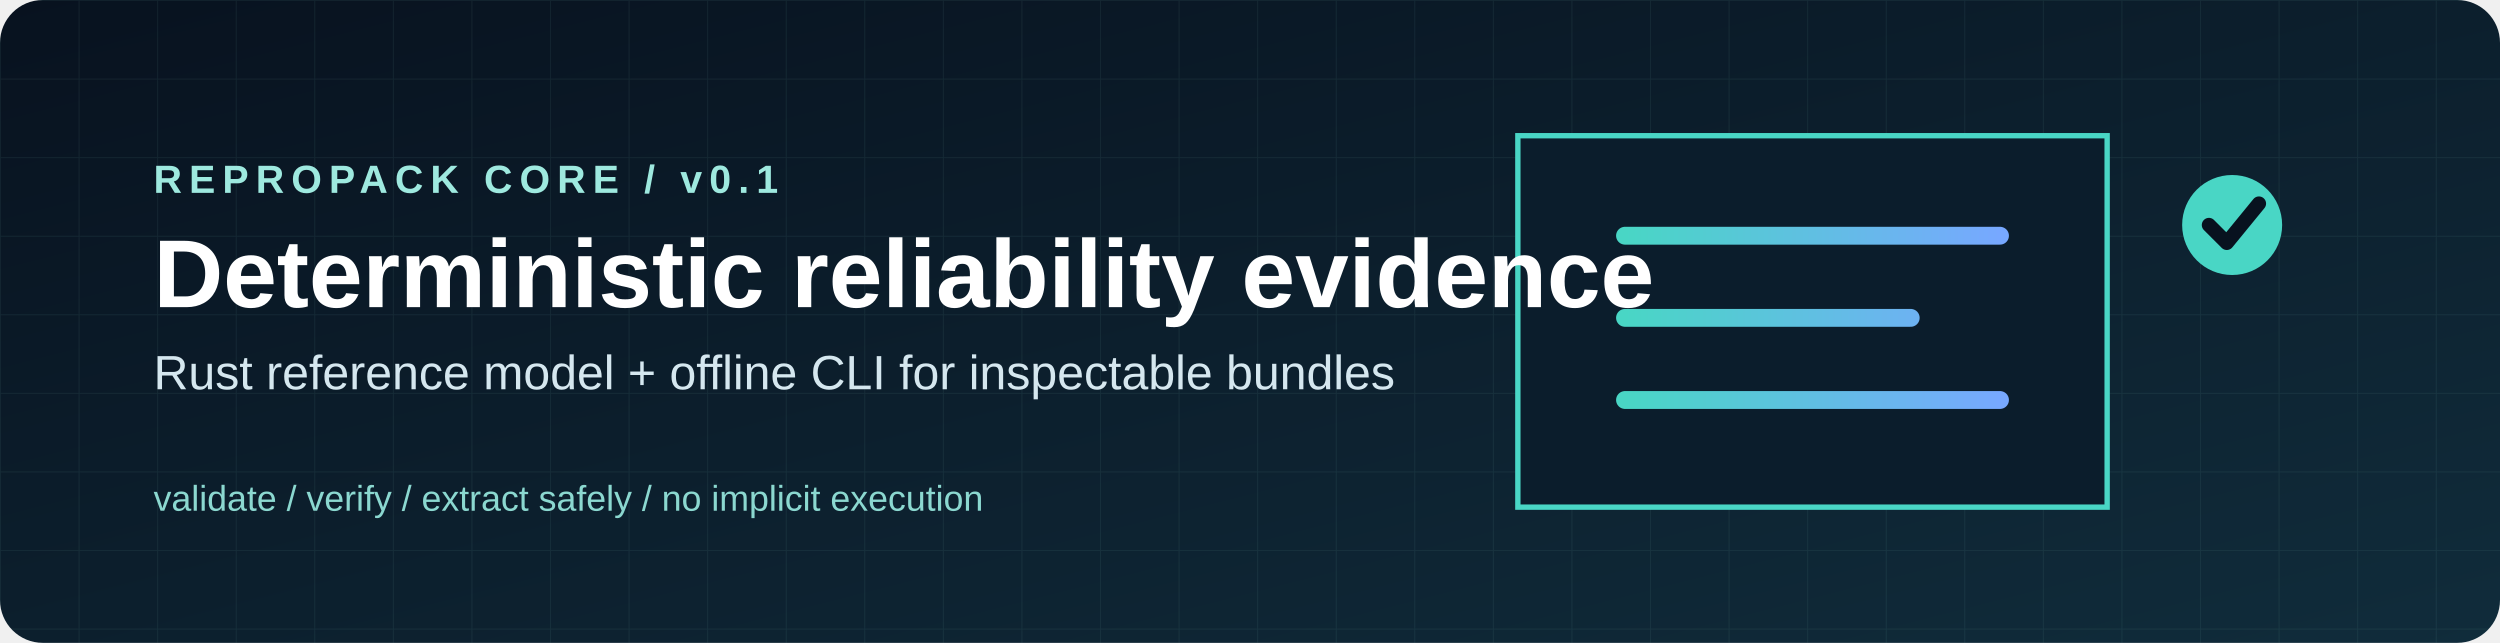
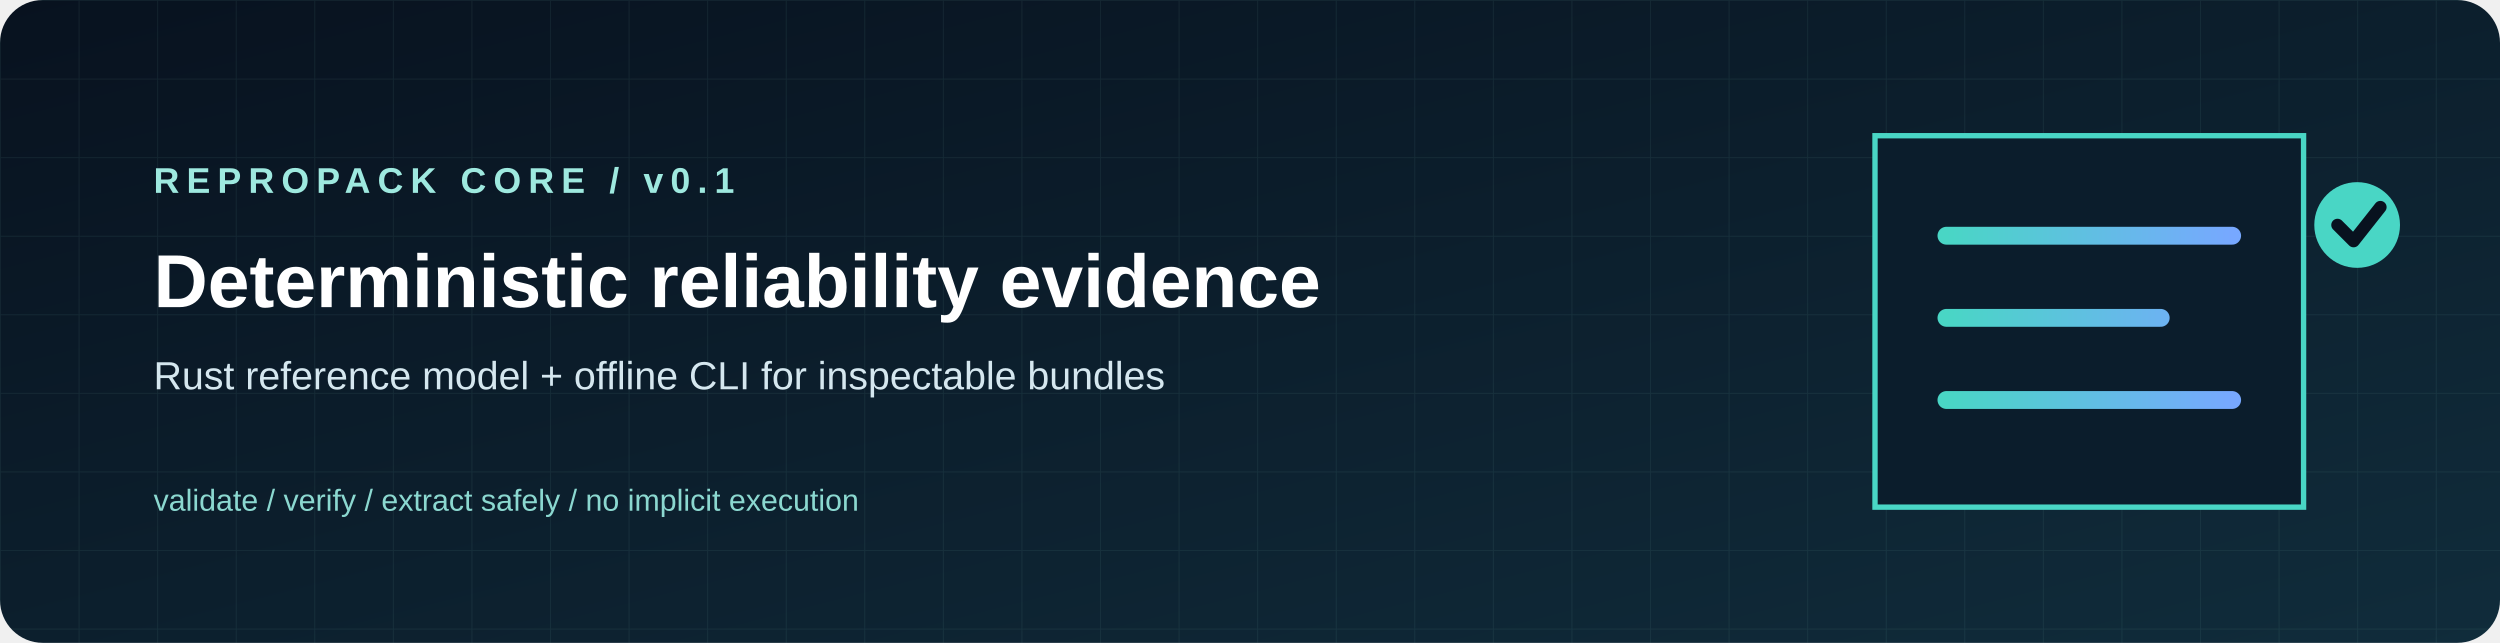
<svg xmlns="http://www.w3.org/2000/svg" viewBox="0 0 1400 360" role="img" aria-labelledby="title desc">
  <defs>
    <linearGradient id="bg" x1="0" y1="0" x2="1" y2="1">
      <stop stop-color="#08121f" />
      <stop offset="1" stop-color="#102c3b" />
    </linearGradient>
    <linearGradient id="accent" x1="0" y1="0" x2="1" y2="0">
      <stop stop-color="#49d6c5" />
      <stop offset="1" stop-color="#77a8ff" />
    </linearGradient>
    <pattern id="grid" width="44" height="44" patternUnits="userSpaceOnUse">
      <path d="M44 0H0V44" fill="none" stroke="#8bd8d0" stroke-opacity=".08" />
    </pattern>
  </defs>
  <rect width="1400" height="360" rx="24" fill="url(#bg)" />
  <rect width="1400" height="360" rx="24" fill="url(#grid)" />
-   <path d="M850 76h330v208H850z" fill="#0b1d2c" stroke="#49d6c5" stroke-width="3" />
-   <path d="M910 132h210M910 178h160M910 224h210" stroke="url(#accent)" stroke-width="10" stroke-linecap="round" />
-   <circle cx="1250" cy="126" r="28" fill="#49d6c5" />
-   <path d="M1237 126l10 10 18-22" fill="none" stroke="#08121f" stroke-width="8" stroke-linecap="round" stroke-linejoin="round" />
-   <text x="86" y="108" fill="#9ee9df" font-family="Arial, sans-serif" font-size="22" font-weight="700" letter-spacing="4">REPROPACK CORE / v0.1</text>
-   <text x="86" y="172" fill="#ffffff" font-family="Arial, sans-serif" font-size="54" font-weight="700">Deterministic reliability evidence</text>
-   <text x="86" y="218" fill="#d5e7ef" font-family="Arial, sans-serif" font-size="27">Rust reference model + offline CLI for inspectable bundles</text>
-   <text x="86" y="286" fill="#8bd8d0" font-family="Arial, sans-serif" font-size="20">validate  /  verify  /  extract safely  /  no implicit execution</text>
+   <path d="M1050 76h240v208h-240z" fill="#0b1d2c" stroke="#49d6c5" stroke-width="3" />
+   <path d="M1090 132h160M1090 178h120M1090 224h160" stroke="url(#accent)" stroke-width="10" stroke-linecap="round" />
+   <circle cx="1320" cy="126" r="24" fill="#49d6c5" />
+   <path d="M1309 126l9 9 15-19" fill="none" stroke="#08121f" stroke-width="7" stroke-linecap="round" stroke-linejoin="round" />
+   <text x="86" y="108" fill="#9ee9df" font-family="Arial, sans-serif" font-size="20" font-weight="700" letter-spacing="4">REPROPACK CORE / v0.1</text>
+   <text x="86" y="172" fill="#ffffff" font-family="Arial, sans-serif" font-size="42" font-weight="700">Deterministic reliability evidence</text>
+   <text x="86" y="218" fill="#d5e7ef" font-family="Arial, sans-serif" font-size="22">Rust reference model + offline CLI for inspectable bundles</text>
+   <text x="86" y="286" fill="#8bd8d0" font-family="Arial, sans-serif" font-size="17">validate  /  verify  /  extract safely  /  no implicit execution</text>
</svg>
